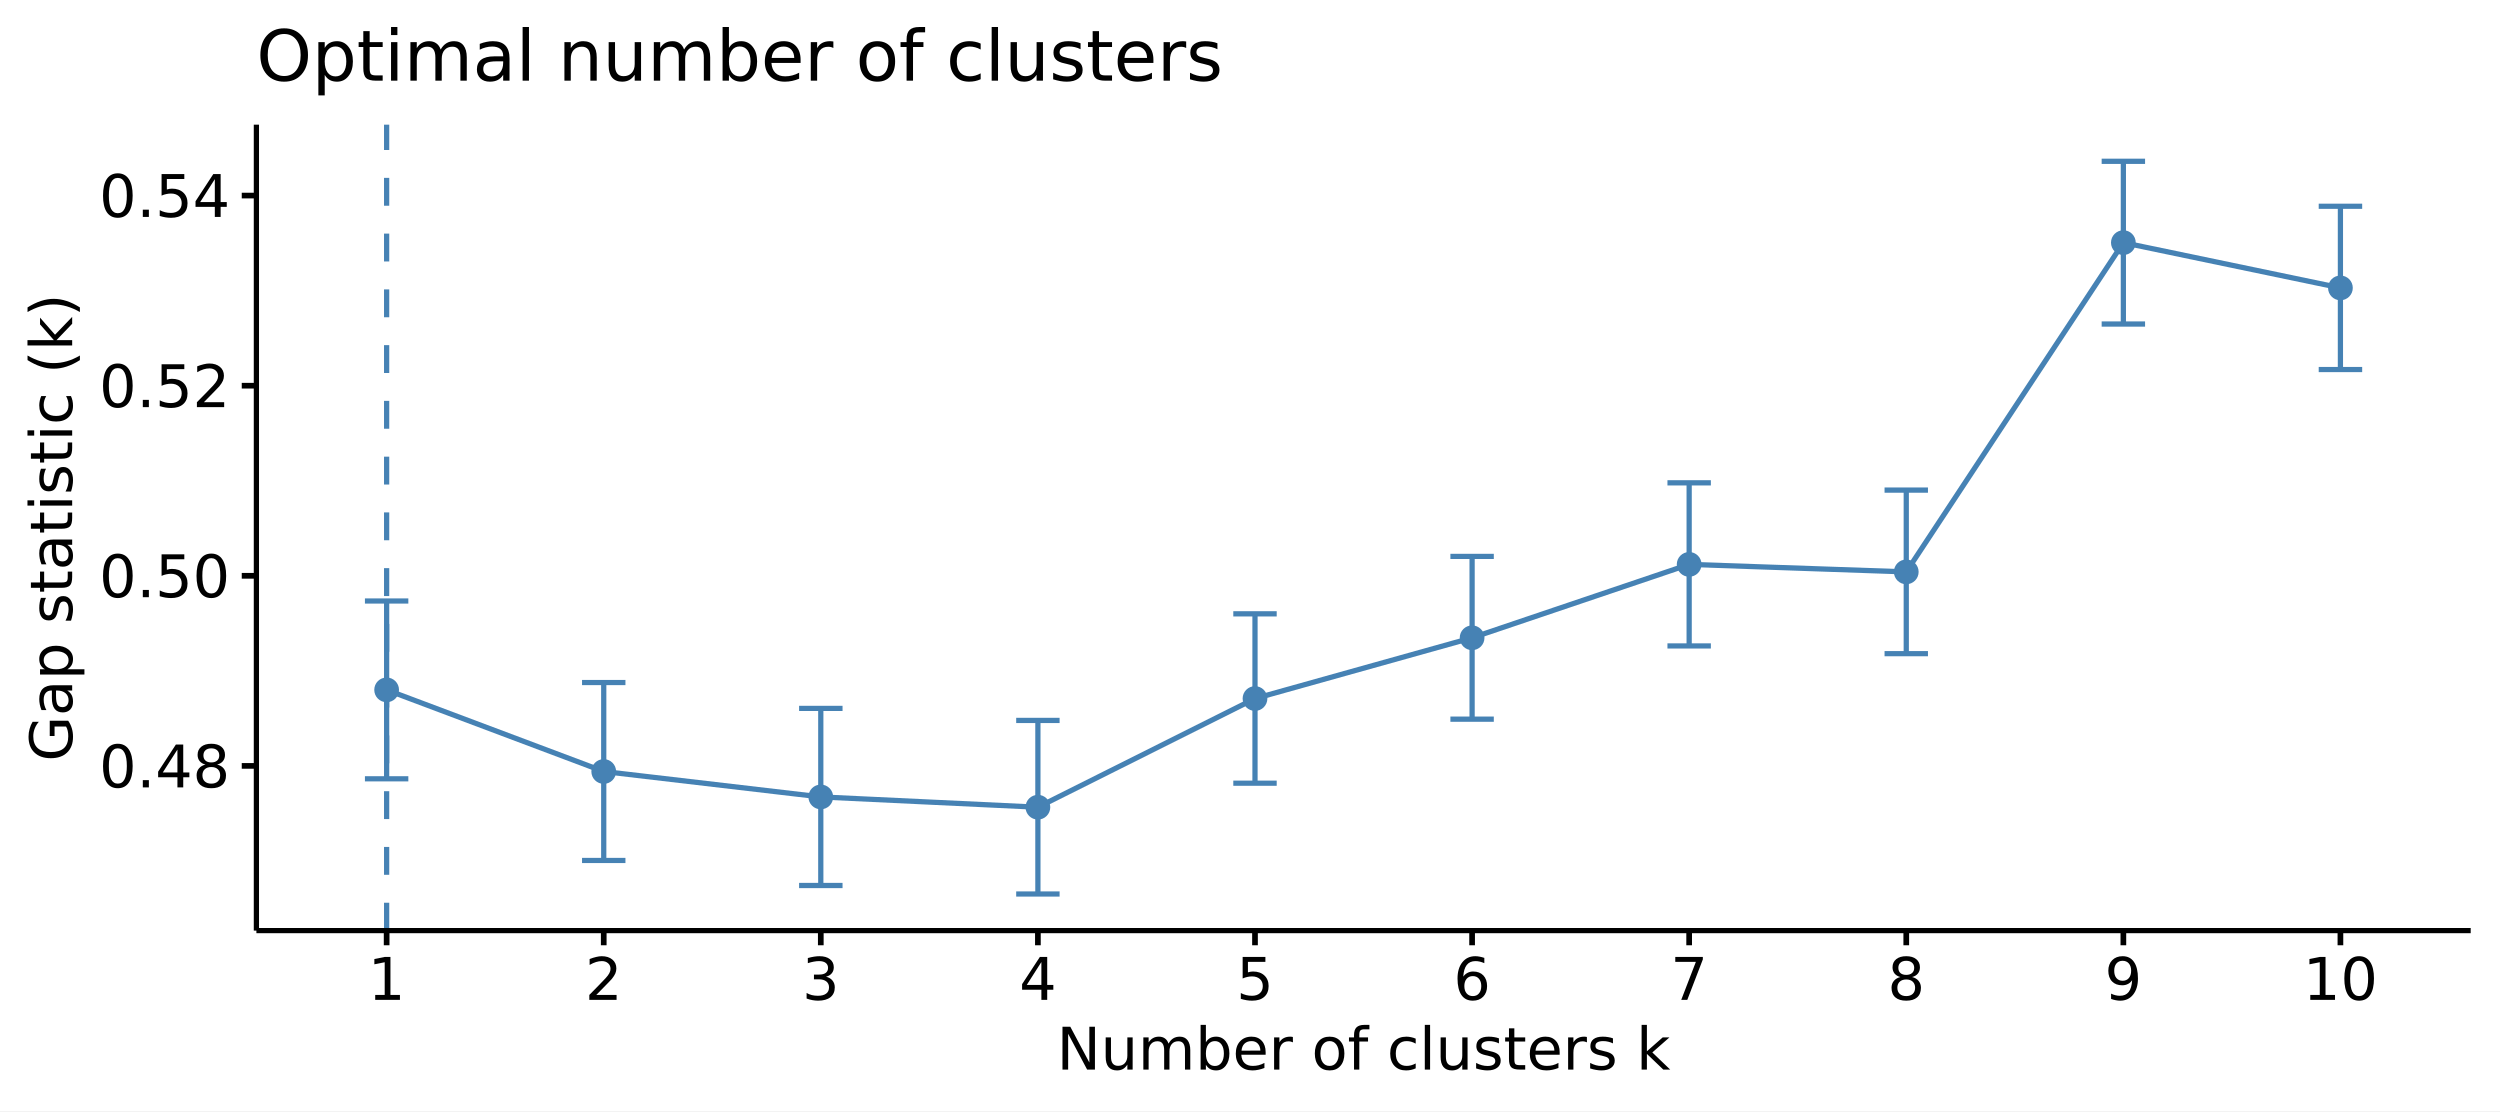
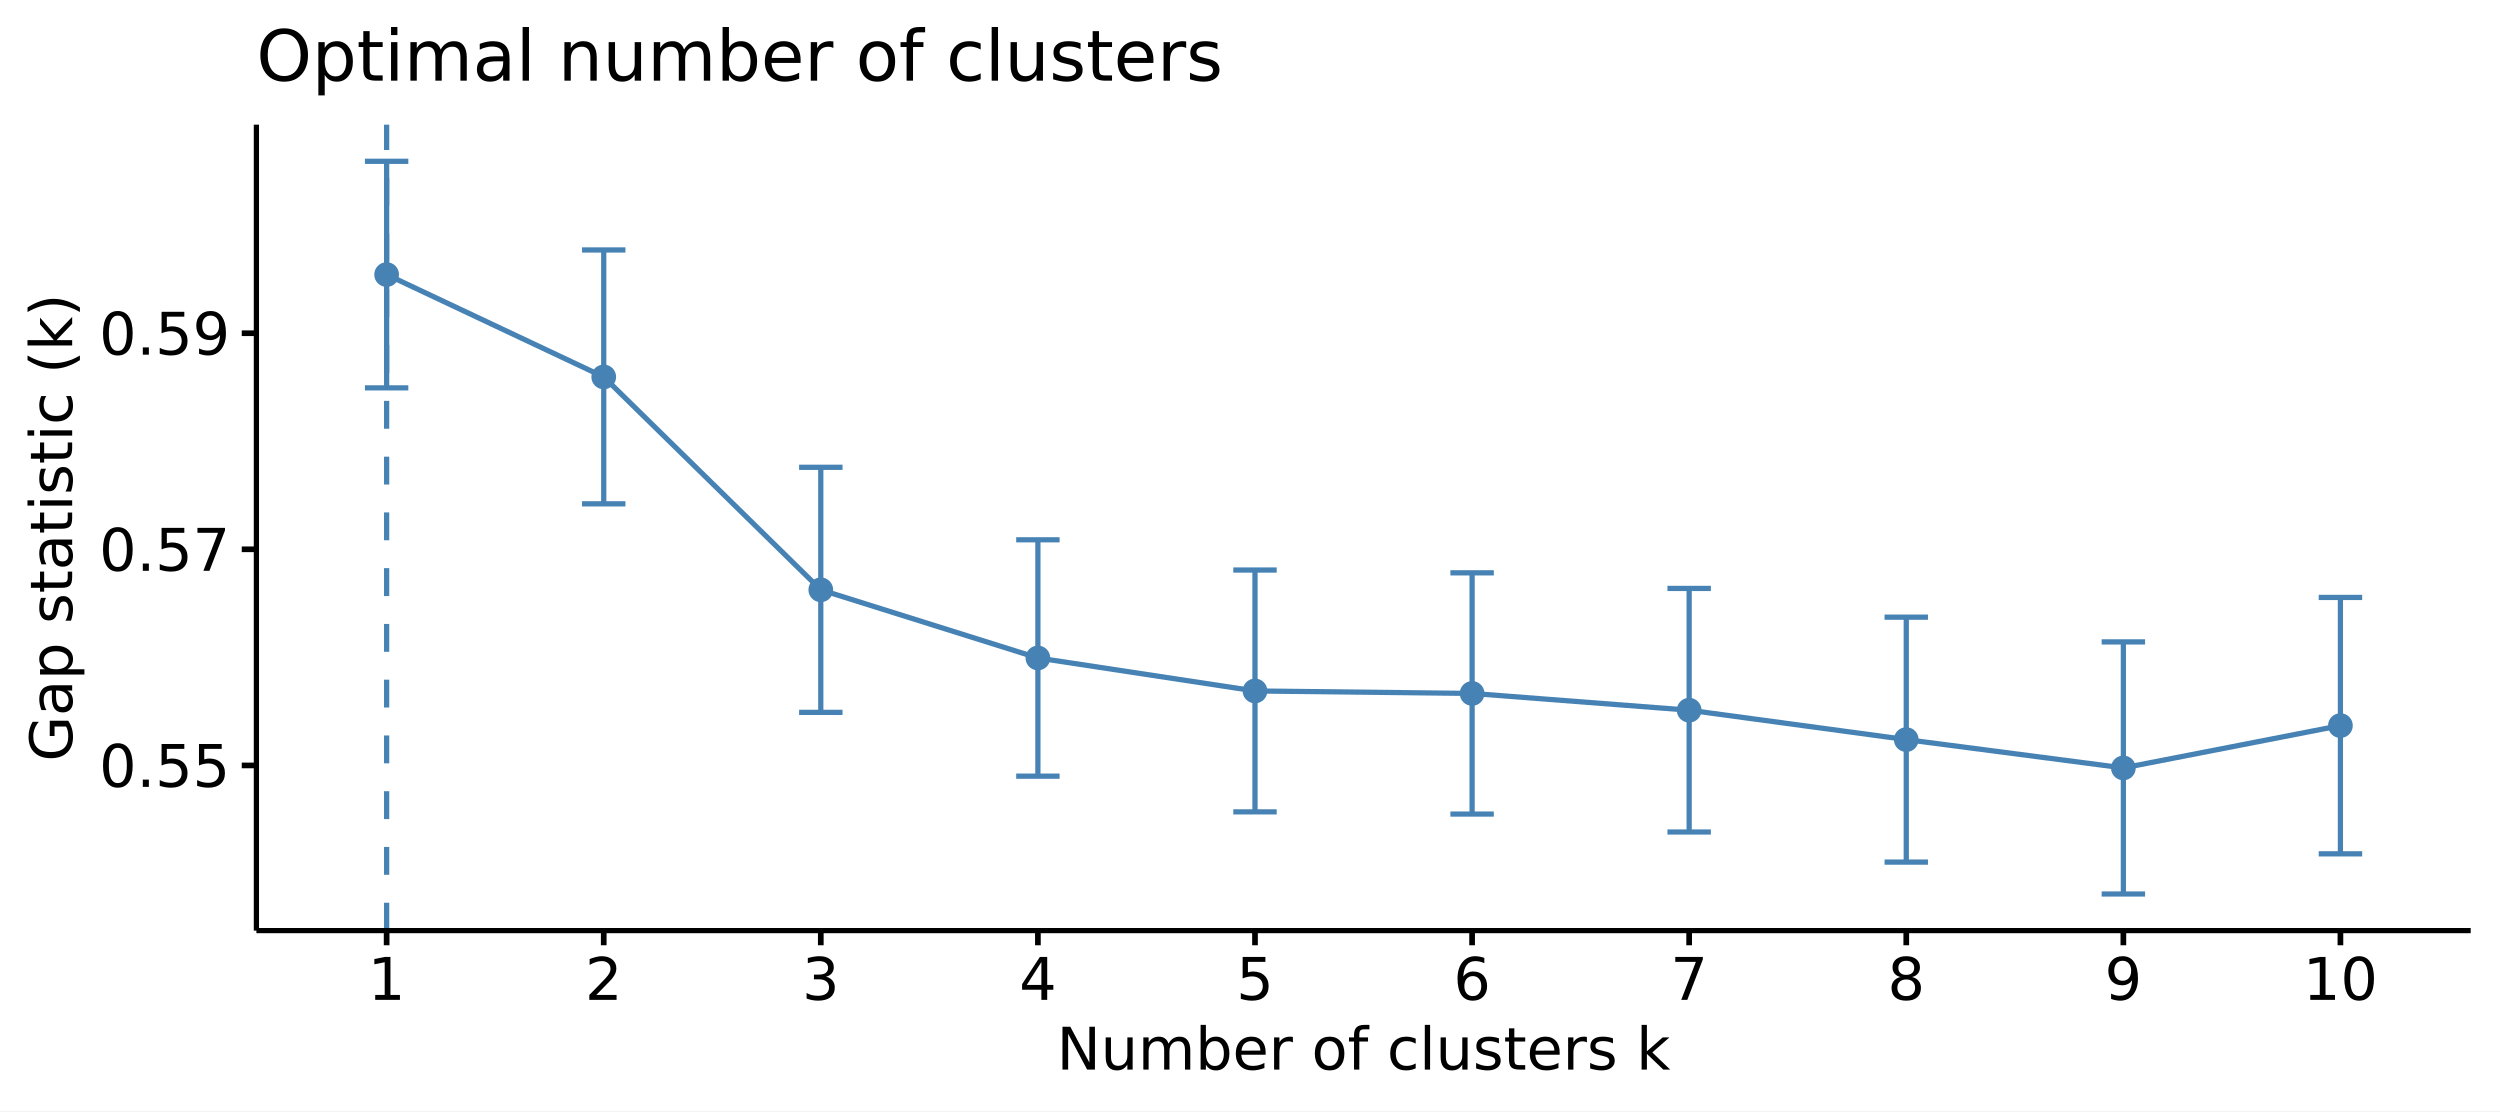
<svg xmlns="http://www.w3.org/2000/svg" class="svglite" width="510.24pt" height="226.77pt" viewBox="0 0 510.24 226.77">
  <defs>
    <style type="text/css">
    .svglite line, .svglite polyline, .svglite polygon, .svglite path, .svglite rect, .svglite circle {
      fill: none;
      stroke: #000000;
      stroke-linecap: round;
      stroke-linejoin: round;
      stroke-miterlimit: 10.00;
    }
    .svglite text {
      white-space: pre;
    }
  </style>
  </defs>
  <rect width="100%" height="100%" style="stroke: none; fill: #FFFFFF;" />
  <defs>
    <clipPath id="cpMC4wMHw1MTAuMjR8MC4wMHwyMjYuNzc=">
      <rect x="0.00" y="0.00" width="510.24" height="226.77" />
    </clipPath>
  </defs>
  <g clip-path="url(#cpMC4wMHw1MTAuMjR8MC4wMHwyMjYuNzc=)">
    <rect x="0.00" y="0" width="510.24" height="226.77" style="stroke-width: 1.16; stroke: #FFFFFF; fill: #FFFFFF;" />
  </g>
  <defs>
    <clipPath id="cpNTIuMzN8NTA0LjI2fDI1LjQ0fDE4OS45Mw==">
      <rect x="52.33" y="25.44" width="451.93" height="164.49" />
    </clipPath>
  </defs>
  <g clip-path="url(#cpNTIuMzN8NTA0LjI2fDI1LjQ0fDE4OS45Mw==)">
    <rect x="52.33" y="25.44" width="451.93" height="164.49" style="stroke-width: 1.16; stroke: none; fill: #FFFFFF;" />
-     <polyline points="78.91,140.80 123.22,157.46 167.52,162.65 211.83,164.75 256.14,142.57 300.45,130.17 344.75,115.19 389.06,116.72 433.37,49.52 477.67,58.76 " style="stroke-width: 1.07; stroke: #4682B4; stroke-linecap: butt;" />
-     <circle cx="78.91" cy="140.80" r="2.17" style="stroke-width: 0.71; stroke: #4682B4; fill: #4682B4;" />
-     <circle cx="123.22" cy="157.46" r="2.17" style="stroke-width: 0.71; stroke: #4682B4; fill: #4682B4;" />
-     <circle cx="167.52" cy="162.65" r="2.17" style="stroke-width: 0.71; stroke: #4682B4; fill: #4682B4;" />
-     <circle cx="211.83" cy="164.75" r="2.17" style="stroke-width: 0.71; stroke: #4682B4; fill: #4682B4;" />
-     <circle cx="256.14" cy="142.57" r="2.17" style="stroke-width: 0.71; stroke: #4682B4; fill: #4682B4;" />
-     <circle cx="300.45" cy="130.17" r="2.17" style="stroke-width: 0.71; stroke: #4682B4; fill: #4682B4;" />
-     <circle cx="344.75" cy="115.19" r="2.17" style="stroke-width: 0.71; stroke: #4682B4; fill: #4682B4;" />
-     <circle cx="389.06" cy="116.72" r="2.17" style="stroke-width: 0.71; stroke: #4682B4; fill: #4682B4;" />
-     <circle cx="433.37" cy="49.52" r="2.17" style="stroke-width: 0.71; stroke: #4682B4; fill: #4682B4;" />
-     <circle cx="477.67" cy="58.76" r="2.17" style="stroke-width: 0.71; stroke: #4682B4; fill: #4682B4;" />
-     <polyline points="74.48,122.66 83.34,122.66 " style="stroke-width: 1.07; stroke: #4682B4; stroke-linecap: butt;" />
-     <polyline points="78.91,122.66 78.91,158.95 " style="stroke-width: 1.07; stroke: #4682B4; stroke-linecap: butt;" />
-     <polyline points="74.48,158.95 83.34,158.95 " style="stroke-width: 1.07; stroke: #4682B4; stroke-linecap: butt;" />
-     <polyline points="118.79,139.30 127.65,139.30 " style="stroke-width: 1.07; stroke: #4682B4; stroke-linecap: butt;" />
-     <polyline points="123.22,139.30 123.22,175.62 " style="stroke-width: 1.07; stroke: #4682B4; stroke-linecap: butt;" />
-     <polyline points="118.79,175.62 127.65,175.62 " style="stroke-width: 1.07; stroke: #4682B4; stroke-linecap: butt;" />
-     <polyline points="163.09,144.58 171.96,144.58 " style="stroke-width: 1.07; stroke: #4682B4; stroke-linecap: butt;" />
-     <polyline points="167.52,144.58 167.52,180.73 " style="stroke-width: 1.07; stroke: #4682B4; stroke-linecap: butt;" />
-     <polyline points="163.09,180.73 171.96,180.73 " style="stroke-width: 1.07; stroke: #4682B4; stroke-linecap: butt;" />
-     <polyline points="207.40,147.04 216.26,147.04 " style="stroke-width: 1.07; stroke: #4682B4; stroke-linecap: butt;" />
-     <polyline points="211.83,147.04 211.83,182.46 " style="stroke-width: 1.07; stroke: #4682B4; stroke-linecap: butt;" />
-     <polyline points="207.40,182.46 216.26,182.46 " style="stroke-width: 1.07; stroke: #4682B4; stroke-linecap: butt;" />
-     <polyline points="251.71,125.28 260.57,125.28 " style="stroke-width: 1.07; stroke: #4682B4; stroke-linecap: butt;" />
-     <polyline points="256.14,125.28 256.14,159.85 " style="stroke-width: 1.07; stroke: #4682B4; stroke-linecap: butt;" />
-     <polyline points="251.71,159.85 260.57,159.85 " style="stroke-width: 1.07; stroke: #4682B4; stroke-linecap: butt;" />
-     <polyline points="296.02,113.56 304.88,113.56 " style="stroke-width: 1.07; stroke: #4682B4; stroke-linecap: butt;" />
-     <polyline points="300.45,113.56 300.45,146.78 " style="stroke-width: 1.07; stroke: #4682B4; stroke-linecap: butt;" />
-     <polyline points="296.02,146.78 304.88,146.78 " style="stroke-width: 1.07; stroke: #4682B4; stroke-linecap: butt;" />
-     <polyline points="340.32,98.54 349.18,98.54 " style="stroke-width: 1.07; stroke: #4682B4; stroke-linecap: butt;" />
-     <polyline points="344.75,98.54 344.75,131.83 " style="stroke-width: 1.07; stroke: #4682B4; stroke-linecap: butt;" />
-     <polyline points="340.32,131.83 349.18,131.83 " style="stroke-width: 1.07; stroke: #4682B4; stroke-linecap: butt;" />
-     <polyline points="384.63,100.03 393.49,100.03 " style="stroke-width: 1.07; stroke: #4682B4; stroke-linecap: butt;" />
-     <polyline points="389.06,100.03 389.06,133.41 " style="stroke-width: 1.07; stroke: #4682B4; stroke-linecap: butt;" />
-     <polyline points="384.63,133.41 393.49,133.41 " style="stroke-width: 1.07; stroke: #4682B4; stroke-linecap: butt;" />
-     <polyline points="428.94,32.92 437.80,32.92 " style="stroke-width: 1.07; stroke: #4682B4; stroke-linecap: butt;" />
-     <polyline points="433.37,32.92 433.37,66.13 " style="stroke-width: 1.07; stroke: #4682B4; stroke-linecap: butt;" />
-     <polyline points="428.94,66.13 437.80,66.13 " style="stroke-width: 1.07; stroke: #4682B4; stroke-linecap: butt;" />
-     <polyline points="473.24,42.10 482.11,42.10 " style="stroke-width: 1.07; stroke: #4682B4; stroke-linecap: butt;" />
-     <polyline points="477.67,42.10 477.67,75.42 " style="stroke-width: 1.07; stroke: #4682B4; stroke-linecap: butt;" />
-     <polyline points="473.24,75.42 482.11,75.42 " style="stroke-width: 1.07; stroke: #4682B4; stroke-linecap: butt;" />
+     <polyline points="78.91,56.04 123.22,76.93 167.52,120.38 211.83,134.29 256.14,141.02 300.45,141.53 344.75,144.95 389.06,150.95 433.37,156.73 477.67,148.09 " style="stroke-width: 1.07; stroke: #4682B4; stroke-linecap: butt;" />
+     <circle cx="78.91" cy="56.04" r="2.17" style="stroke-width: 0.71; stroke: #4682B4; fill: #4682B4;" />
+     <circle cx="123.22" cy="76.93" r="2.17" style="stroke-width: 0.71; stroke: #4682B4; fill: #4682B4;" />
+     <circle cx="167.52" cy="120.38" r="2.17" style="stroke-width: 0.71; stroke: #4682B4; fill: #4682B4;" />
+     <circle cx="211.83" cy="134.29" r="2.17" style="stroke-width: 0.71; stroke: #4682B4; fill: #4682B4;" />
+     <circle cx="256.14" cy="141.02" r="2.17" style="stroke-width: 0.71; stroke: #4682B4; fill: #4682B4;" />
+     <circle cx="300.45" cy="141.53" r="2.17" style="stroke-width: 0.71; stroke: #4682B4; fill: #4682B4;" />
+     <circle cx="344.75" cy="144.95" r="2.17" style="stroke-width: 0.71; stroke: #4682B4; fill: #4682B4;" />
+     <circle cx="389.06" cy="150.95" r="2.17" style="stroke-width: 0.71; stroke: #4682B4; fill: #4682B4;" />
+     <circle cx="433.37" cy="156.73" r="2.17" style="stroke-width: 0.71; stroke: #4682B4; fill: #4682B4;" />
+     <circle cx="477.67" cy="148.09" r="2.17" style="stroke-width: 0.71; stroke: #4682B4; fill: #4682B4;" />
+     <polyline points="74.48,32.92 83.34,32.92 " style="stroke-width: 1.07; stroke: #4682B4; stroke-linecap: butt;" />
+     <polyline points="78.91,32.92 78.91,79.16 " style="stroke-width: 1.07; stroke: #4682B4; stroke-linecap: butt;" />
+     <polyline points="74.48,79.16 83.34,79.16 " style="stroke-width: 1.07; stroke: #4682B4; stroke-linecap: butt;" />
+     <polyline points="118.79,51.02 127.65,51.02 " style="stroke-width: 1.07; stroke: #4682B4; stroke-linecap: butt;" />
+     <polyline points="123.22,51.02 123.22,102.83 " style="stroke-width: 1.07; stroke: #4682B4; stroke-linecap: butt;" />
+     <polyline points="118.79,102.83 127.65,102.83 " style="stroke-width: 1.07; stroke: #4682B4; stroke-linecap: butt;" />
+     <polyline points="163.09,95.37 171.96,95.37 " style="stroke-width: 1.07; stroke: #4682B4; stroke-linecap: butt;" />
+     <polyline points="167.52,95.37 167.52,145.39 " style="stroke-width: 1.07; stroke: #4682B4; stroke-linecap: butt;" />
+     <polyline points="163.09,145.39 171.96,145.39 " style="stroke-width: 1.07; stroke: #4682B4; stroke-linecap: butt;" />
+     <polyline points="207.40,110.17 216.26,110.17 " style="stroke-width: 1.07; stroke: #4682B4; stroke-linecap: butt;" />
+     <polyline points="211.83,110.17 211.83,158.41 " style="stroke-width: 1.07; stroke: #4682B4; stroke-linecap: butt;" />
+     <polyline points="207.40,158.41 216.26,158.41 " style="stroke-width: 1.07; stroke: #4682B4; stroke-linecap: butt;" />
+     <polyline points="251.71,116.34 260.57,116.34 " style="stroke-width: 1.07; stroke: #4682B4; stroke-linecap: butt;" />
+     <polyline points="256.14,116.34 256.14,165.70 " style="stroke-width: 1.07; stroke: #4682B4; stroke-linecap: butt;" />
+     <polyline points="251.71,165.70 260.57,165.70 " style="stroke-width: 1.07; stroke: #4682B4; stroke-linecap: butt;" />
+     <polyline points="296.02,116.91 304.88,116.91 " style="stroke-width: 1.07; stroke: #4682B4; stroke-linecap: butt;" />
+     <polyline points="300.45,116.91 300.45,166.15 " style="stroke-width: 1.07; stroke: #4682B4; stroke-linecap: butt;" />
+     <polyline points="296.02,166.15 304.88,166.15 " style="stroke-width: 1.07; stroke: #4682B4; stroke-linecap: butt;" />
+     <polyline points="340.32,120.10 349.18,120.10 " style="stroke-width: 1.07; stroke: #4682B4; stroke-linecap: butt;" />
+     <polyline points="344.75,120.10 344.75,169.81 " style="stroke-width: 1.07; stroke: #4682B4; stroke-linecap: butt;" />
+     <polyline points="340.32,169.81 349.18,169.81 " style="stroke-width: 1.07; stroke: #4682B4; stroke-linecap: butt;" />
+     <polyline points="384.63,125.96 393.49,125.96 " style="stroke-width: 1.07; stroke: #4682B4; stroke-linecap: butt;" />
+     <polyline points="389.06,125.96 389.06,175.95 " style="stroke-width: 1.07; stroke: #4682B4; stroke-linecap: butt;" />
+     <polyline points="384.63,175.95 393.49,175.95 " style="stroke-width: 1.07; stroke: #4682B4; stroke-linecap: butt;" />
+     <polyline points="428.94,131.01 437.80,131.01 " style="stroke-width: 1.07; stroke: #4682B4; stroke-linecap: butt;" />
+     <polyline points="433.37,131.01 433.37,182.46 " style="stroke-width: 1.07; stroke: #4682B4; stroke-linecap: butt;" />
+     <polyline points="428.94,182.46 437.80,182.46 " style="stroke-width: 1.07; stroke: #4682B4; stroke-linecap: butt;" />
+     <polyline points="473.24,121.93 482.11,121.93 " style="stroke-width: 1.07; stroke: #4682B4; stroke-linecap: butt;" />
+     <polyline points="477.67,121.93 477.67,174.26 " style="stroke-width: 1.07; stroke: #4682B4; stroke-linecap: butt;" />
+     <polyline points="473.24,174.26 482.11,174.26 " style="stroke-width: 1.07; stroke: #4682B4; stroke-linecap: butt;" />
    <line x1="78.91" y1="189.93" x2="78.91" y2="25.44" style="stroke-width: 1.07; stroke: #4682B4; stroke-dasharray: 5.69,5.69; stroke-linecap: butt;" />
  </g>
  <g clip-path="url(#cpMC4wMHw1MTAuMjR8MC4wMHwyMjYuNzc=)">
    <polyline points="52.33,189.93 52.33,25.44 " style="stroke-width: 1.07; stroke-linecap: butt;" />
-     <text x="46.95" y="160.70" text-anchor="end" style="font-size: 12.00px; font-family: &quot;DejaVu Sans&quot;;" textLength="26.73px" lengthAdjust="spacingAndGlyphs">0.48</text>
-     <text x="46.95" y="121.89" text-anchor="end" style="font-size: 12.00px; font-family: &quot;DejaVu Sans&quot;;" textLength="26.73px" lengthAdjust="spacingAndGlyphs">0.50</text>
-     <text x="46.95" y="83.09" text-anchor="end" style="font-size: 12.00px; font-family: &quot;DejaVu Sans&quot;;" textLength="26.73px" lengthAdjust="spacingAndGlyphs">0.52</text>
-     <text x="46.95" y="44.28" text-anchor="end" style="font-size: 12.00px; font-family: &quot;DejaVu Sans&quot;;" textLength="26.73px" lengthAdjust="spacingAndGlyphs">0.54</text>
-     <polyline points="49.34,156.32 52.33,156.32 " style="stroke-width: 1.16; stroke-linecap: butt;" />
-     <polyline points="49.34,117.52 52.33,117.52 " style="stroke-width: 1.16; stroke-linecap: butt;" />
-     <polyline points="49.34,78.72 52.33,78.72 " style="stroke-width: 1.16; stroke-linecap: butt;" />
-     <polyline points="49.34,39.91 52.33,39.91 " style="stroke-width: 1.16; stroke-linecap: butt;" />
+     <text x="46.95" y="160.59" text-anchor="end" style="font-size: 12.00px; font-family: &quot;DejaVu Sans&quot;;" textLength="26.73px" lengthAdjust="spacingAndGlyphs">0.55</text>
+     <text x="46.95" y="116.49" text-anchor="end" style="font-size: 12.00px; font-family: &quot;DejaVu Sans&quot;;" textLength="26.73px" lengthAdjust="spacingAndGlyphs">0.57</text>
+     <text x="46.95" y="72.38" text-anchor="end" style="font-size: 12.00px; font-family: &quot;DejaVu Sans&quot;;" textLength="26.73px" lengthAdjust="spacingAndGlyphs">0.59</text>
+     <polyline points="49.34,156.22 52.33,156.22 " style="stroke-width: 1.16; stroke-linecap: butt;" />
+     <polyline points="49.34,112.11 52.33,112.11 " style="stroke-width: 1.16; stroke-linecap: butt;" />
+     <polyline points="49.34,68.01 52.33,68.01 " style="stroke-width: 1.16; stroke-linecap: butt;" />
    <polyline points="52.33,189.93 504.26,189.93 " style="stroke-width: 1.07; stroke-linecap: butt;" />
    <polyline points="78.91,192.92 78.91,189.93 " style="stroke-width: 1.16; stroke-linecap: butt;" />
    <polyline points="123.22,192.92 123.22,189.93 " style="stroke-width: 1.16; stroke-linecap: butt;" />
    <polyline points="167.52,192.92 167.52,189.93 " style="stroke-width: 1.16; stroke-linecap: butt;" />
    <polyline points="211.83,192.92 211.83,189.93 " style="stroke-width: 1.16; stroke-linecap: butt;" />
    <polyline points="256.14,192.92 256.14,189.93 " style="stroke-width: 1.16; stroke-linecap: butt;" />
    <polyline points="300.45,192.92 300.45,189.93 " style="stroke-width: 1.16; stroke-linecap: butt;" />
    <polyline points="344.75,192.92 344.75,189.93 " style="stroke-width: 1.16; stroke-linecap: butt;" />
    <polyline points="389.06,192.92 389.06,189.93 " style="stroke-width: 1.16; stroke-linecap: butt;" />
    <polyline points="433.37,192.92 433.37,189.93 " style="stroke-width: 1.16; stroke-linecap: butt;" />
    <polyline points="477.67,192.92 477.67,189.93 " style="stroke-width: 1.16; stroke-linecap: butt;" />
    <text x="78.91" y="204.06" text-anchor="middle" style="font-size: 12.00px; font-family: &quot;DejaVu Sans&quot;;" textLength="7.64px" lengthAdjust="spacingAndGlyphs">1</text>
    <text x="123.22" y="204.06" text-anchor="middle" style="font-size: 12.00px; font-family: &quot;DejaVu Sans&quot;;" textLength="7.64px" lengthAdjust="spacingAndGlyphs">2</text>
    <text x="167.52" y="204.06" text-anchor="middle" style="font-size: 12.00px; font-family: &quot;DejaVu Sans&quot;;" textLength="7.64px" lengthAdjust="spacingAndGlyphs">3</text>
    <text x="211.83" y="204.06" text-anchor="middle" style="font-size: 12.00px; font-family: &quot;DejaVu Sans&quot;;" textLength="7.64px" lengthAdjust="spacingAndGlyphs">4</text>
    <text x="256.14" y="204.06" text-anchor="middle" style="font-size: 12.00px; font-family: &quot;DejaVu Sans&quot;;" textLength="7.64px" lengthAdjust="spacingAndGlyphs">5</text>
    <text x="300.45" y="204.06" text-anchor="middle" style="font-size: 12.00px; font-family: &quot;DejaVu Sans&quot;;" textLength="7.64px" lengthAdjust="spacingAndGlyphs">6</text>
    <text x="344.75" y="204.06" text-anchor="middle" style="font-size: 12.00px; font-family: &quot;DejaVu Sans&quot;;" textLength="7.64px" lengthAdjust="spacingAndGlyphs">7</text>
    <text x="389.06" y="204.06" text-anchor="middle" style="font-size: 12.00px; font-family: &quot;DejaVu Sans&quot;;" textLength="7.64px" lengthAdjust="spacingAndGlyphs">8</text>
    <text x="433.37" y="204.06" text-anchor="middle" style="font-size: 12.00px; font-family: &quot;DejaVu Sans&quot;;" textLength="7.64px" lengthAdjust="spacingAndGlyphs">9</text>
    <text x="477.67" y="204.06" text-anchor="middle" style="font-size: 12.00px; font-family: &quot;DejaVu Sans&quot;;" textLength="15.28px" lengthAdjust="spacingAndGlyphs">10</text>
    <text x="278.29" y="218.30" text-anchor="middle" style="font-size: 12.00px; font-family: &quot;DejaVu Sans&quot;;" textLength="125.27px" lengthAdjust="spacingAndGlyphs">Number of clusters k</text>
    <text transform="translate(14.73,107.69) rotate(-90)" text-anchor="middle" style="font-size: 12.00px; font-family: &quot;DejaVu Sans&quot;;" textLength="95.49px" lengthAdjust="spacingAndGlyphs">Gap statistic (k)</text>
    <text x="52.33" y="16.47" style="font-size: 14.40px; font-family: &quot;DejaVu Sans&quot;;" textLength="197.14px" lengthAdjust="spacingAndGlyphs">Optimal number of clusters</text>
  </g>
</svg>
